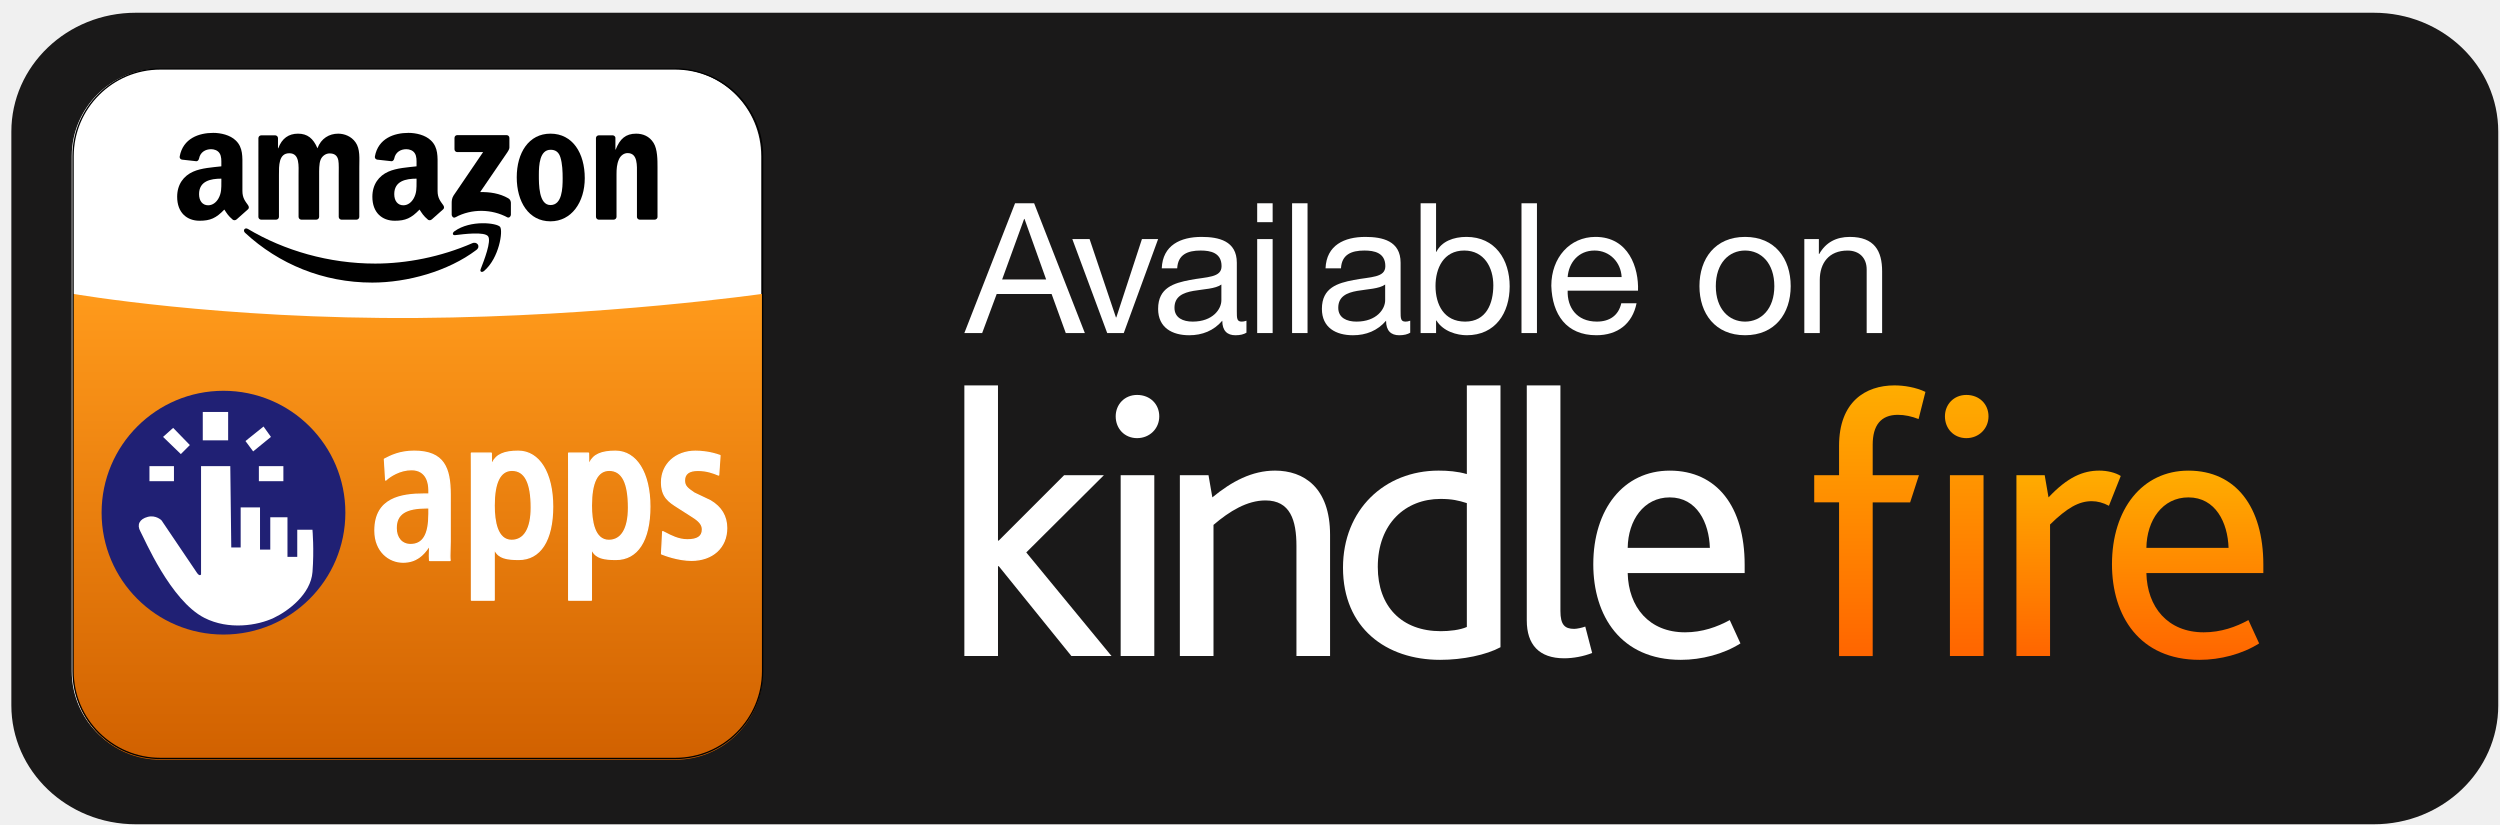
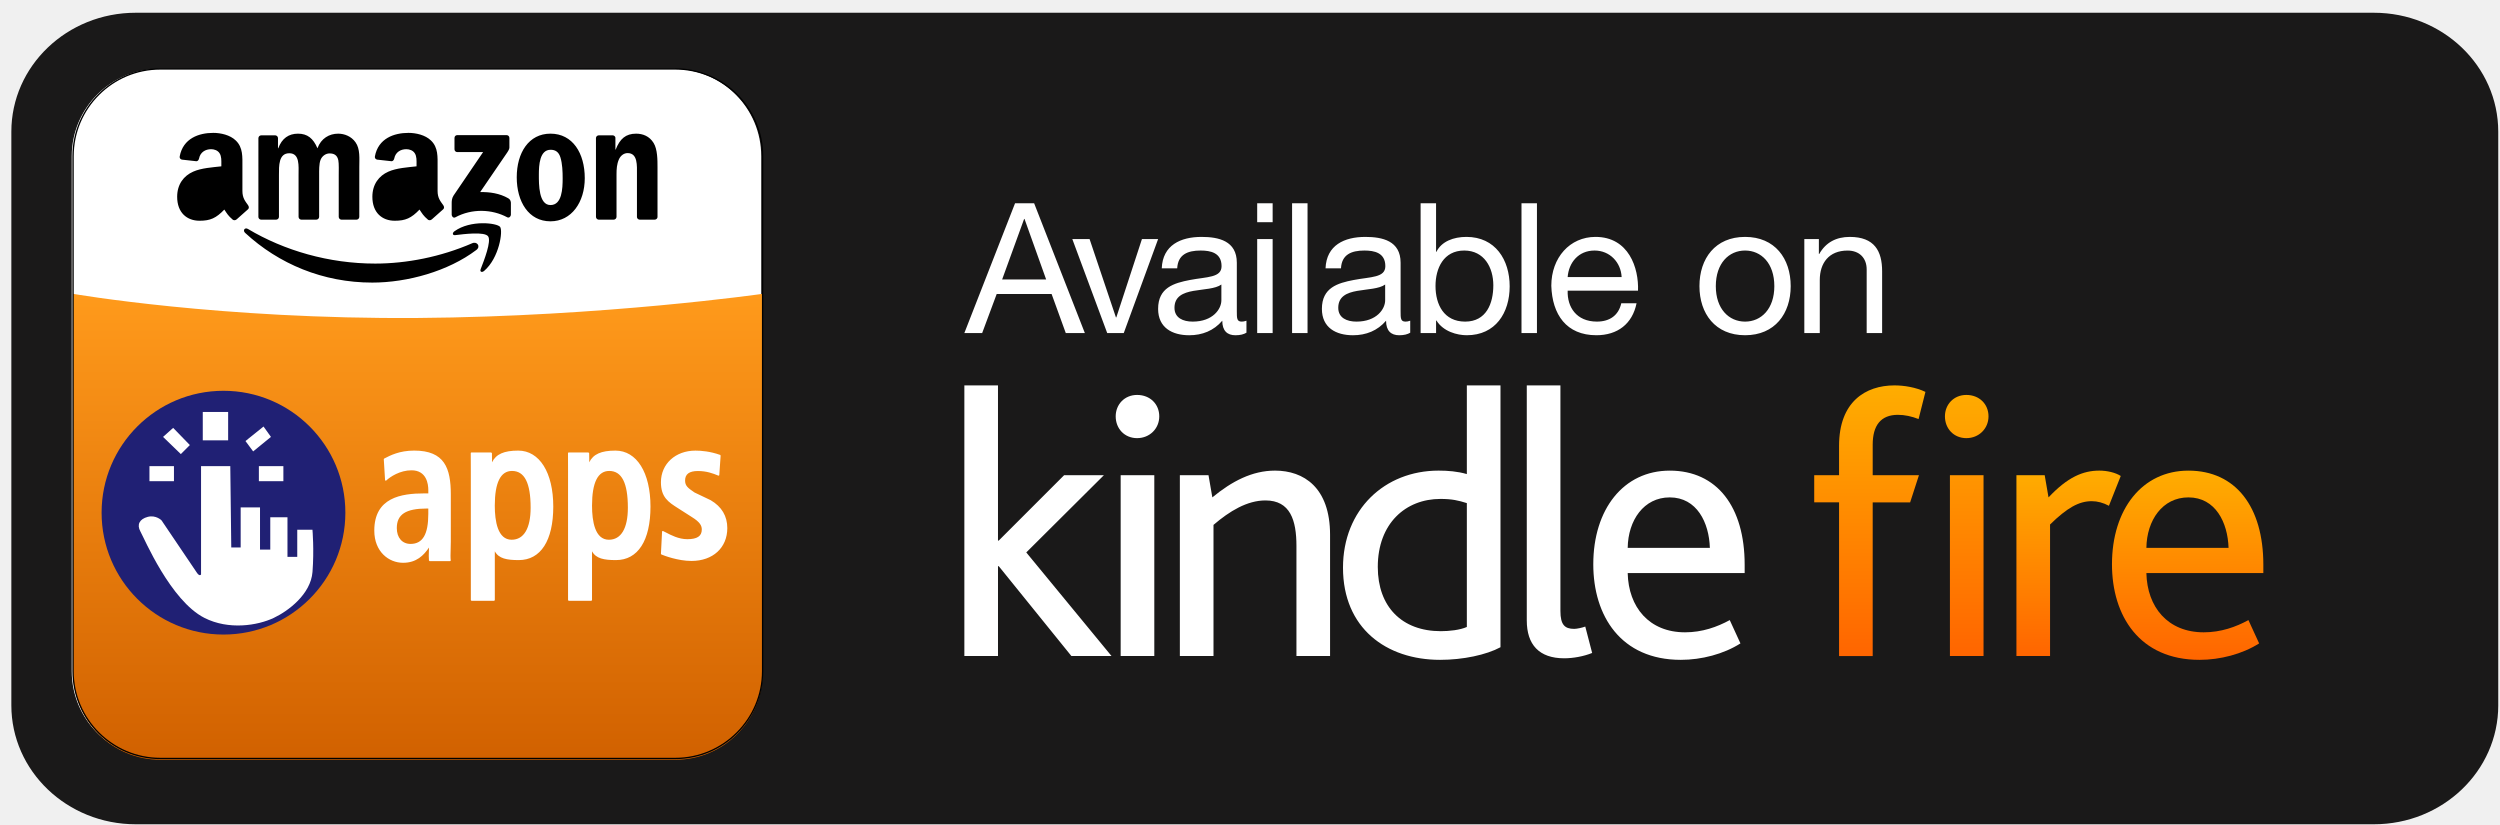
- <svg xmlns="http://www.w3.org/2000/svg" width="191px" height="63px" viewBox="0 0 191 63" version="1.1">
+ <svg xmlns="http://www.w3.org/2000/svg" width="191" height="63" viewBox="0 0 191 63">
  <defs>
-     <linearGradient x1="49.999%" y1="0%" x2="49.999%" y2="100.001%" id="linearGradient-1">
+     <linearGradient x1="49.999%" y1="0%" x2="49.999%" y2="100.001%" id="a">
      <stop stop-color="#FF9A1B" offset="0%" />
      <stop stop-color="#D16100" offset="100%" />
    </linearGradient>
-     <linearGradient x1="50.001%" y1="99.998%" x2="50.001%" y2="-0.001%" id="linearGradient-2">
+     <linearGradient x1="50.001%" y1="99.998%" x2="50.001%" y2="-.001%" id="b">
      <stop stop-color="#FF6500" offset="0%" />
      <stop stop-color="#FFAD00" offset="100%" />
    </linearGradient>
-     <linearGradient x1="50%" y1="100.004%" x2="50%" y2="0.004%" id="linearGradient-3">
+     <linearGradient x1="50%" y1="100.004%" x2="50%" y2=".004%" id="c">
      <stop stop-color="#FF6500" offset="0%" />
      <stop stop-color="#FFAD00" offset="100%" />
    </linearGradient>
-     <linearGradient x1="49.997%" y1="99.997%" x2="49.997%" y2="-0.003%" id="linearGradient-4">
+     <linearGradient x1="49.997%" y1="99.997%" x2="49.997%" y2="-.003%" id="d">
      <stop stop-color="#FF6500" offset="0%" />
      <stop stop-color="#FFAD00" offset="100%" />
    </linearGradient>
  </defs>
-   <g id="Page-1" stroke="none" stroke-width="1" fill="none" fill-rule="evenodd">
-     <g id="Kindle">
-       <path d="M190.867,53.885 C190.867,58.905 186.613,62.974 181.367,62.974 L10.367,62.974 C5.121,62.974 0.867,58.904 0.867,53.885 L0.867,10.063 C0.867,5.043 5.121,0.974 10.367,0.974 L181.366,0.974 C186.613,0.974 190.866,5.043 190.866,10.063 L190.866,53.885 L190.867,53.885 Z" id="Shape" fill="#1A1919" />
-       <g id="Group" transform="translate(5, 5)">
-         <path d="M53.159,46.279 C53.159,49.962 50.174,52.946 46.492,52.946 L7.146,52.946 C3.464,52.946 0.479,49.962 0.479,46.279 L0.479,6.934 C0.479,3.252 3.464,0.267 7.146,0.267 L46.491,0.267 C50.173,0.267 53.158,3.252 53.158,6.934 L53.158,46.279 L53.159,46.279 Z" id="Shape" fill="#FFFFFF" />
-         <path d="M53.262,46.382 C53.262,50.064 50.277,53.049 46.594,53.049 L7.25,53.049 C3.568,53.049 0.583,50.064 0.583,46.382 L0.583,17.449 C0.583,17.449 11.798,19.404 26.923,19.293 C41.125,19.189 53.262,17.449 53.262,17.449 L53.262,46.382 L53.262,46.382 Z" id="Shape" fill="url(#linearGradient-1)" />
-         <path d="M46.594,52.997 L7.25,52.997 C3.545,52.997 0.531,49.983 0.531,46.278 L0.531,6.934 C0.531,3.229 3.545,0.215 7.25,0.215 L46.595,0.215 C50.3,0.215 53.314,3.229 53.314,6.934 L53.314,46.279 C53.313,49.984 50.299,52.997 46.594,52.997 L46.594,52.997 Z M7.25,0.318 C3.602,0.318 0.634,3.286 0.634,6.934 L0.634,46.279 C0.634,49.927 3.602,52.895 7.25,52.895 L46.595,52.895 C50.243,52.895 53.211,49.927 53.211,46.279 L53.211,6.934 C53.211,3.286 50.243,0.318 46.595,0.318 L7.25,0.318 L7.25,0.318 Z" id="Shape" fill="#000000" />
-         <path d="M31.393,14.097 C29.243,15.724 26.125,16.59 23.441,16.59 C19.678,16.59 16.291,15.164 13.727,12.79 C13.526,12.604 13.705,12.349 13.947,12.494 C16.713,14.144 20.133,15.138 23.667,15.138 C26.05,15.138 28.671,14.631 31.081,13.582 C31.444,13.424 31.749,13.827 31.393,14.097 L31.393,14.097 Z" id="Shape" fill="#000000" />
-         <path d="M32.288,13.05 C32.013,12.689 30.47,12.879 29.777,12.964 C29.567,12.99 29.535,12.802 29.724,12.666 C30.955,11.779 32.972,12.036 33.206,12.332 C33.442,12.632 33.144,14.705 31.99,15.695 C31.813,15.847 31.644,15.766 31.722,15.565 C31.982,14.899 32.563,13.41 32.288,13.05 L32.288,13.05 Z" id="Shape" fill="#000000" />
-         <path d="M29.723,6.402 L29.723,5.541 C29.723,5.41 29.82,5.323 29.936,5.323 L33.701,5.323 C33.821,5.323 33.918,5.413 33.918,5.54 L33.918,6.279 C33.917,6.403 33.816,6.565 33.635,6.821 L31.684,9.676 C32.408,9.659 33.174,9.77 33.832,10.149 C33.98,10.234 34.02,10.361 34.032,10.485 L34.032,11.405 C34.032,11.531 33.897,11.678 33.755,11.602 C32.596,10.979 31.058,10.911 29.777,11.609 C29.646,11.681 29.509,11.536 29.509,11.41 L29.509,10.536 C29.509,10.396 29.511,10.157 29.649,9.944 L31.909,6.62 L29.94,6.62 C29.82,6.619 29.723,6.532 29.723,6.402 L29.723,6.402 Z" id="Shape" fill="#000000" />
-         <path d="M16.091,11.783 L14.946,11.783 C14.837,11.776 14.75,11.692 14.741,11.584 L14.742,5.556 C14.742,5.435 14.841,5.339 14.963,5.339 L16.029,5.339 C16.141,5.345 16.231,5.432 16.238,5.542 L16.238,6.329 L16.259,6.329 C16.537,5.568 17.061,5.212 17.767,5.212 C18.483,5.212 18.932,5.567 19.253,6.329 C19.531,5.568 20.162,5.212 20.836,5.212 C21.317,5.212 21.841,5.415 22.162,5.872 C22.526,6.38 22.451,7.115 22.451,7.762 L22.45,11.567 C22.45,11.687 22.351,11.784 22.229,11.784 L21.085,11.784 C20.97,11.776 20.879,11.683 20.879,11.568 L20.879,8.37 C20.879,8.117 20.9,7.482 20.847,7.241 C20.762,6.835 20.505,6.721 20.174,6.721 C19.896,6.721 19.607,6.911 19.489,7.216 C19.371,7.521 19.382,8.028 19.382,8.37 L19.382,11.566 C19.382,11.686 19.283,11.783 19.161,11.783 L18.017,11.783 C17.902,11.775 17.811,11.682 17.811,11.567 L17.81,8.37 C17.81,7.698 17.917,6.708 17.104,6.708 C16.281,6.708 16.312,7.672 16.312,8.37 L16.312,11.566 C16.312,11.686 16.213,11.783 16.091,11.783 L16.091,11.783 Z" id="Shape" fill="#000000" />
-         <path d="M37.056,5.211 C38.756,5.211 39.676,6.708 39.676,8.611 C39.676,10.45 38.66,11.909 37.056,11.909 C35.388,11.909 34.479,10.412 34.479,8.547 C34.479,6.67 35.399,5.211 37.056,5.211 L37.056,5.211 Z M37.067,6.442 C36.222,6.442 36.169,7.621 36.169,8.357 C36.169,9.093 36.158,10.666 37.057,10.666 C37.944,10.666 37.987,9.397 37.987,8.624 C37.987,8.117 37.966,7.508 37.816,7.025 C37.687,6.607 37.43,6.442 37.067,6.442 L37.067,6.442 Z" id="Shape" fill="#000000" />
-         <path d="M41.88,11.783 L40.739,11.783 C40.624,11.775 40.533,11.682 40.533,11.567 L40.531,5.536 C40.541,5.426 40.635,5.339 40.751,5.339 L41.813,5.339 C41.913,5.344 41.995,5.414 42.017,5.508 L42.017,6.43 L42.038,6.43 C42.358,5.605 42.808,5.212 43.599,5.212 C44.112,5.212 44.615,5.402 44.935,5.922 C45.234,6.404 45.234,7.216 45.234,7.799 L45.234,11.592 C45.221,11.699 45.128,11.782 45.015,11.782 L43.867,11.782 C43.76,11.775 43.676,11.695 43.663,11.592 L43.663,8.32 C43.663,7.66 43.738,6.696 42.947,6.696 C42.669,6.696 42.412,6.886 42.284,7.178 C42.124,7.546 42.102,7.914 42.102,8.32 L42.102,11.566 C42.101,11.686 42.002,11.783 41.88,11.783 L41.88,11.783 Z" id="Shape" fill="#000000" />
-         <path d="M26.824,8.904 C26.824,9.361 26.835,9.743 26.61,10.15 C26.427,10.481 26.138,10.684 25.817,10.684 C25.378,10.684 25.121,10.341 25.121,9.832 C25.121,8.832 25.996,8.649 26.825,8.649 L26.825,8.904 L26.824,8.904 Z M27.979,11.767 C27.903,11.837 27.794,11.841 27.708,11.794 C27.328,11.47 27.26,11.32 27.052,11.011 C26.423,11.668 25.978,11.865 25.163,11.865 C24.199,11.865 23.449,11.255 23.449,10.034 C23.449,9.08 23.952,8.432 24.67,8.115 C25.291,7.835 26.16,7.784 26.824,7.708 L26.824,7.555 C26.824,7.275 26.845,6.945 26.685,6.703 C26.546,6.487 26.278,6.398 26.042,6.398 C25.605,6.398 25.217,6.627 25.122,7.103 C25.102,7.209 25.027,7.313 24.923,7.319 L23.813,7.196 C23.719,7.175 23.615,7.097 23.642,6.95 C23.897,5.569 25.114,5.152 26.204,5.152 C26.761,5.152 27.49,5.304 27.929,5.737 C28.486,6.271 28.432,6.983 28.432,7.758 L28.432,9.588 C28.432,10.139 28.655,10.38 28.865,10.677 C28.938,10.784 28.954,10.911 28.861,10.989 C28.627,11.19 28.212,11.56 27.983,11.769 L27.979,11.767 L27.979,11.767 Z" id="Shape" fill="#000000" />
-         <path d="M11.911,8.904 C11.911,9.361 11.922,9.743 11.697,10.15 C11.515,10.481 11.225,10.684 10.904,10.684 C10.465,10.684 10.208,10.341 10.208,9.832 C10.208,8.832 11.083,8.649 11.912,8.649 L11.912,8.904 L11.911,8.904 Z M13.066,11.767 C12.99,11.837 12.88,11.841 12.795,11.794 C12.414,11.47 12.346,11.32 12.138,11.011 C11.509,11.668 11.064,11.865 10.249,11.865 C9.285,11.865 8.535,11.255 8.535,10.034 C8.535,9.08 9.038,8.432 9.757,8.115 C10.378,7.835 11.246,7.784 11.911,7.708 L11.911,7.555 C11.911,7.275 11.932,6.945 11.772,6.703 C11.632,6.487 11.365,6.398 11.129,6.398 C10.692,6.398 10.304,6.627 10.209,7.103 C10.189,7.209 10.114,7.313 10.01,7.319 L8.9,7.196 C8.806,7.175 8.702,7.097 8.729,6.95 C8.984,5.569 10.2,5.152 11.291,5.152 C11.848,5.152 12.577,5.304 13.016,5.737 C13.573,6.271 13.52,6.983 13.52,7.758 L13.52,9.588 C13.52,10.139 13.743,10.38 13.952,10.677 C14.025,10.784 14.041,10.911 13.948,10.989 C13.714,11.19 13.299,11.56 13.07,11.769 L13.066,11.767 L13.066,11.767 Z" id="Shape" fill="#000000" />
-         <circle id="Oval" fill="#202074" cx="12.074" cy="34.168" r="9.312" />
-         <path d="M12.594,30.613 L10.36,30.613 L10.36,38.892 C10.36,38.892 10.261,39.055 10.064,38.788 C9.967,38.656 7.338,34.752 7.338,34.752 C7.338,34.752 6.911,34.325 6.287,34.489 C5.662,34.653 5.433,35.08 5.728,35.606 C6.023,36.131 8.027,40.894 10.623,42.209 C12.468,43.143 14.663,42.799 15.912,42.209 C17.017,41.687 18.744,40.402 18.875,38.694 C19.006,36.985 18.872,35.474 18.872,35.474 L17.71,35.474 L17.71,37.543 L16.963,37.543 L16.963,34.521 L15.649,34.521 L15.649,36.992 L14.865,36.992 L14.865,33.766 L13.387,33.766 L13.387,36.828 L12.669,36.828 L12.594,30.613 L12.594,30.613 Z" id="Shape" fill="#FFFFFF" />
-         <rect id="Rectangle-path" fill="#FFFFFF" x="6.418" y="30.613" width="1.872" height="1.15" />
-         <rect id="Rectangle-path" fill="#FFFFFF" x="14.778" y="30.613" width="1.872" height="1.15" />
-         <rect id="Rectangle-path" fill="#FFFFFF" x="10.492" y="26.474" width="1.938" height="2.168" />
-         <path d="M8.816,29.693 L9.506,29.003 L8.229,27.689 L7.458,28.379 L8.816,29.693 Z" id="Shape" fill="#FFFFFF" />
-         <path d="M14.341,29.488 L13.754,28.695 L15.134,27.586 L15.7,28.379 L14.341,29.488 Z" id="Shape" fill="#FFFFFF" />
-         <g transform="translate(23, 29)" id="Shape" fill="#FFFFFF">
-           <g>
-             <path d="M1.372,1.083 C1.86,0.828 2.543,0.478 3.644,0.478 C5.874,0.478 6.391,1.721 6.391,3.779 L6.391,7.367 C6.391,7.958 6.344,8.5 6.386,8.818 L4.824,8.818 C4.789,8.442 4.829,8.101 4.829,7.702 L4.801,7.702 C4.369,8.372 3.825,8.946 2.793,8.946 C1.678,8.946 0.646,8.069 0.646,6.538 C0.646,4.306 2.235,3.747 4.424,3.747 L4.773,3.747 L4.773,3.444 C4.773,2.631 4.424,1.882 3.435,1.882 C2.57,1.882 1.804,2.361 1.469,2.679 L1.372,1.083 L1.372,1.083 Z M4.774,4.799 L4.621,4.799 C3.143,4.799 2.265,5.15 2.265,6.346 C2.265,7.096 2.698,7.606 3.367,7.606 C4.399,7.606 4.775,6.729 4.775,5.262 L4.775,4.799 L4.774,4.799 Z" />
-             <path d="M2.794,8.997 C1.702,8.997 0.596,8.152 0.596,6.537 C0.596,4.017 2.642,3.695 4.426,3.695 L4.723,3.695 L4.723,3.443 C4.723,2.989 4.598,1.931 3.436,1.931 C2.561,1.931 1.811,2.424 1.506,2.714 C1.491,2.729 1.47,2.732 1.451,2.725 C1.432,2.718 1.42,2.7 1.419,2.68 L1.321,1.085 C1.32,1.066 1.331,1.046 1.348,1.036 C1.814,0.793 2.518,0.425 3.644,0.425 C5.966,0.425 6.442,1.765 6.442,3.778 L6.442,7.366 C6.442,7.587 6.436,7.796 6.429,7.998 C6.419,8.329 6.41,8.614 6.436,8.81 C6.438,8.826 6.434,8.84 6.424,8.851 C6.414,8.862 6.4,8.869 6.385,8.869 L4.823,8.869 C4.797,8.869 4.774,8.849 4.772,8.822 C4.749,8.577 4.758,8.349 4.767,8.108 C4.77,8.018 4.774,7.926 4.776,7.832 C4.377,8.425 3.821,8.997 2.794,8.997 L2.794,8.997 Z M4.425,3.798 C1.848,3.798 0.699,4.643 0.699,6.537 C0.699,8.084 1.753,8.894 2.794,8.894 C3.828,8.894 4.35,8.307 4.758,7.673 C4.768,7.658 4.784,7.65 4.802,7.65 L4.83,7.65 C4.858,7.65 4.881,7.672 4.881,7.701 C4.881,7.845 4.876,7.981 4.871,8.112 C4.863,8.335 4.855,8.545 4.872,8.766 L6.329,8.766 C6.31,8.566 6.319,8.299 6.328,7.995 C6.334,7.794 6.34,7.586 6.34,7.366 L6.34,3.778 C6.34,1.827 5.882,0.528 3.645,0.528 C2.567,0.528 1.883,0.874 1.426,1.113 L1.515,2.568 C1.87,2.264 2.598,1.829 3.436,1.829 C4.319,1.829 4.826,2.417 4.826,3.443 L4.826,3.746 C4.826,3.774 4.803,3.798 4.775,3.798 L4.425,3.798 L4.425,3.798 Z M3.366,7.658 C2.676,7.658 2.213,7.131 2.213,6.346 C2.213,5.226 2.933,4.748 4.621,4.748 L4.774,4.748 C4.802,4.748 4.825,4.77 4.825,4.799 L4.825,5.262 C4.825,6.897 4.361,7.658 3.366,7.658 L3.366,7.658 Z M4.621,4.851 C3.005,4.851 2.316,5.298 2.316,6.346 C2.316,7.08 2.728,7.555 3.366,7.555 C4.292,7.555 4.722,6.826 4.722,5.262 L4.722,4.851 L4.621,4.851 L4.621,4.851 Z" />
-           </g>
-           <g transform="translate(7, 0)">
-             <path d="M1.022,2.008 C1.022,1.418 1.018,0.967 1.018,0.619 L2.531,0.623 C2.545,0.88 2.537,0.911 2.537,1.469 L2.579,1.469 C2.858,0.768 3.476,0.478 4.592,0.478 C6.377,0.478 7.218,2.423 7.218,4.704 C7.218,7.384 6.181,8.74 4.634,8.74 C3.602,8.74 3.03,8.585 2.78,7.947 L2.752,7.947 L2.752,11.851 L1.023,11.851 L1.023,2.008 L1.022,2.008 Z M4.089,7.288 C5.051,7.288 5.591,6.426 5.591,4.783 C5.591,2.886 5.121,1.929 4.117,1.929 C3.099,1.929 2.751,3.085 2.751,4.632 C2.751,6.228 3.141,7.288 4.089,7.288 L4.089,7.288 Z" />
-             <path d="M2.751,11.903 L1.022,11.903 C0.994,11.903 0.971,11.88 0.971,11.851 L0.971,2.008 C0.971,1.675 0.97,1.385 0.968,1.134 C0.967,0.941 0.966,0.771 0.966,0.619 C0.966,0.605 0.971,0.592 0.981,0.582 C0.991,0.573 1.004,0.567 1.018,0.567 L1.018,0.567 L2.532,0.571 C2.559,0.571 2.582,0.592 2.583,0.62 C2.592,0.791 2.592,0.862 2.59,1.052 C2.59,1.121 2.589,1.207 2.589,1.32 C2.896,0.695 3.506,0.426 4.592,0.426 C6.219,0.426 7.27,2.105 7.27,4.703 C7.27,7.302 6.31,8.791 4.635,8.791 C3.715,8.791 3.107,8.677 2.804,8.119 L2.804,11.851 C2.802,11.879 2.779,11.903 2.751,11.903 L2.751,11.903 Z M1.074,11.8 L2.699,11.8 L2.699,7.946 C2.699,7.918 2.722,7.894 2.751,7.894 L2.779,7.894 C2.8,7.894 2.819,7.908 2.827,7.927 C3.048,8.489 3.52,8.688 4.634,8.688 C6.243,8.688 7.167,7.236 7.167,4.703 C7.167,2.777 6.493,0.528 4.592,0.528 C3.482,0.528 2.894,0.815 2.627,1.488 C2.619,1.508 2.6,1.52 2.579,1.52 L2.537,1.52 C2.508,1.52 2.485,1.497 2.485,1.468 C2.485,1.278 2.486,1.149 2.487,1.05 C2.488,0.882 2.489,0.808 2.482,0.673 L1.069,0.669 C1.069,0.808 1.07,0.961 1.071,1.132 C1.072,1.384 1.074,1.673 1.074,2.007 L1.074,11.8 L1.074,11.8 Z M4.089,7.34 C3.18,7.34 2.699,6.403 2.699,4.632 C2.699,2.804 3.176,1.877 4.117,1.877 C5.144,1.877 5.643,2.827 5.643,4.783 C5.643,6.432 5.091,7.34 4.089,7.34 L4.089,7.34 Z M4.117,1.98 C3.244,1.98 2.802,2.873 2.802,4.632 C2.802,5.82 3.025,7.236 4.089,7.236 C5.025,7.236 5.54,6.365 5.54,4.783 C5.54,2.897 5.075,1.98 4.117,1.98 L4.117,1.98 Z" />
-           </g>
-           <g transform="translate(22, 0)">
-             <path d="M0.633,6.616 C0.924,6.74 1.664,7.246 2.507,7.246 C3.161,7.246 3.669,7.075 3.669,6.456 C3.669,6.146 3.524,5.852 2.87,5.449 L1.821,4.779 C1.066,4.299 0.547,3.95 0.547,2.841 C0.547,1.562 1.549,0.478 3.132,0.478 C4.091,0.478 4.831,0.741 5.006,0.803 L4.904,2.289 C4.454,2.103 3.975,1.933 3.321,1.933 C2.595,1.933 2.29,2.228 2.29,2.707 C2.29,3.141 2.509,3.309 3.031,3.665 L4.273,4.259 C5.25,4.831 5.516,5.627 5.516,6.347 C5.516,7.819 4.457,8.804 2.83,8.804 C1.9,8.804 0.925,8.469 0.547,8.314 L0.633,6.616 L0.633,6.616 Z" />
-             <path d="M2.829,8.856 C1.784,8.856 0.728,8.445 0.527,8.362 C0.507,8.353 0.494,8.334 0.495,8.312 L0.582,6.614 C0.583,6.597 0.592,6.582 0.606,6.573 C0.62,6.564 0.638,6.562 0.653,6.569 C0.715,6.595 0.796,6.637 0.889,6.687 C1.248,6.876 1.849,7.194 2.507,7.194 C3.265,7.194 3.617,6.96 3.617,6.456 C3.617,6.165 3.486,5.889 2.843,5.493 L1.793,4.822 C1.068,4.361 0.495,3.997 0.495,2.842 C0.495,1.443 1.603,0.427 3.131,0.427 C3.572,0.427 4.258,0.484 5.022,0.755 C5.043,0.763 5.058,0.784 5.056,0.807 L4.954,2.294 C4.953,2.311 4.944,2.325 4.93,2.334 C4.916,2.343 4.898,2.344 4.883,2.338 C4.451,2.159 3.975,1.986 3.32,1.986 C2.661,1.986 2.341,2.222 2.341,2.709 C2.341,3.118 2.548,3.276 3.06,3.625 L4.294,4.214 C5.139,4.709 5.566,5.427 5.566,6.349 C5.565,7.847 4.466,8.856 2.829,8.856 L2.829,8.856 Z M0.599,8.28 C0.862,8.385 1.851,8.754 2.828,8.754 C4.428,8.754 5.462,7.81 5.462,6.348 C5.462,5.465 5.052,4.778 4.244,4.304 L3.007,3.713 C2.47,3.348 2.236,3.169 2.236,2.708 C2.236,2.332 2.424,1.883 3.319,1.883 C3.96,1.883 4.432,2.043 4.856,2.216 L4.95,0.839 C4.215,0.584 3.556,0.529 3.13,0.529 C1.662,0.529 0.596,1.502 0.596,2.841 C0.596,3.941 1.12,4.274 1.847,4.735 L2.896,5.406 C3.48,5.765 3.718,6.07 3.718,6.456 C3.718,7.022 3.321,7.297 2.505,7.297 C1.822,7.297 1.207,6.973 0.839,6.778 C0.779,6.747 0.725,6.718 0.678,6.695 L0.599,8.28 L0.599,8.28 Z" />
-           </g>
-           <g transform="translate(15, 0)">
-             <path d="M0.45,2.008 C0.45,1.418 0.446,0.967 0.446,0.619 L1.96,0.623 C1.974,0.88 1.965,0.911 1.965,1.469 L2.007,1.469 C2.286,0.768 2.905,0.478 4.02,0.478 C5.805,0.478 6.646,2.423 6.646,4.704 C6.646,7.384 5.609,8.74 4.062,8.74 C3.03,8.74 2.458,8.585 2.208,7.947 L2.18,7.947 L2.18,11.851 L0.45,11.851 L0.45,2.008 L0.45,2.008 Z M3.518,7.288 C4.48,7.288 5.02,6.426 5.02,4.783 C5.02,2.886 4.549,1.929 3.545,1.929 C2.527,1.929 2.179,3.085 2.179,4.632 C2.179,6.228 2.569,7.288 3.518,7.288 L3.518,7.288 Z" />
-             <path d="M2.179,11.903 L0.45,11.903 C0.422,11.903 0.399,11.88 0.399,11.851 L0.399,2.008 C0.399,1.675 0.397,1.385 0.396,1.134 C0.395,0.941 0.395,0.771 0.395,0.619 C0.395,0.605 0.4,0.592 0.41,0.582 C0.419,0.573 0.432,0.567 0.446,0.567 L0.446,0.567 L1.96,0.571 C1.987,0.571 2.01,0.592 2.011,0.62 C2.02,0.791 2.02,0.862 2.018,1.052 C2.018,1.121 2.017,1.207 2.017,1.32 C2.324,0.695 2.934,0.426 4.019,0.426 C5.646,0.426 6.697,2.105 6.697,4.703 C6.697,7.302 5.736,8.791 4.061,8.791 C3.141,8.791 2.533,8.677 2.23,8.119 L2.23,11.851 C2.231,11.879 2.208,11.903 2.179,11.903 L2.179,11.903 Z M0.502,11.8 L2.127,11.8 L2.127,7.946 C2.127,7.918 2.15,7.894 2.179,7.894 L2.207,7.894 C2.228,7.894 2.247,7.908 2.255,7.927 C2.476,8.489 2.949,8.688 4.062,8.688 C5.671,8.688 6.595,7.236 6.595,4.703 C6.595,2.777 5.921,0.528 4.02,0.528 C2.91,0.528 2.323,0.815 2.055,1.488 C2.047,1.508 2.029,1.52 2.007,1.52 L1.965,1.52 C1.937,1.52 1.914,1.497 1.914,1.468 C1.914,1.278 1.915,1.149 1.915,1.05 C1.916,0.882 1.917,0.808 1.911,0.673 L0.498,0.669 C0.498,0.808 0.499,0.961 0.499,1.132 C0.5,1.384 0.502,1.673 0.502,2.007 L0.502,11.8 L0.502,11.8 Z M3.518,7.34 C2.609,7.34 2.128,6.403 2.128,4.632 C2.128,2.804 2.605,1.877 3.546,1.877 C4.573,1.877 5.072,2.827 5.072,4.783 C5.071,6.432 4.52,7.34 3.518,7.34 L3.518,7.34 Z M3.545,1.98 C2.672,1.98 2.231,2.873 2.231,4.632 C2.231,5.82 2.454,7.236 3.518,7.236 C4.454,7.236 4.969,6.365 4.969,4.783 C4.968,2.897 4.503,1.98 3.545,1.98 L3.545,1.98 Z" />
-           </g>
-         </g>
+   <g fill="none">
+     <path d="M190.867 53.885c0 5.02-4.254 9.089-9.5 9.089h-171c-5.246 0-9.5-4.07-9.5-9.089v-43.822c0-5.02 4.254-9.089 9.5-9.089h170.999c5.247 0 9.5 4.069 9.5 9.089v43.822h.001z" id="Shape" fill="#1A1919" />
+     <g id="Group" transform="translate(5 5)">
+       <path d="M53.159 46.279c0 3.683-2.985 6.667-6.667 6.667h-39.346c-3.682 0-6.667-2.984-6.667-6.667v-39.345c0-3.682 2.985-6.667 6.667-6.667h39.345c3.682 0 6.667 2.985 6.667 6.667v39.345h.001z" id="Shape" fill="#fff" />
+       <path d="M53.262 46.382c0 3.682-2.985 6.667-6.668 6.667h-39.344c-3.682 0-6.667-2.985-6.667-6.667v-28.933s11.215 1.955 26.34 1.844c14.202-.104 26.339-1.844 26.339-1.844v28.933z" id="Shape" fill="url(#a)" />
+       <path d="M46.594 52.997h-39.344c-3.705 0-6.719-3.014-6.719-6.719v-39.344c0-3.705 3.014-6.719 6.719-6.719h39.345c3.705 0 6.719 3.014 6.719 6.719v39.345c-.001 3.705-3.015 6.718-6.72 6.718zm-39.344-52.679c-3.648 0-6.616 2.968-6.616 6.616v39.345c0 3.648 2.968 6.616 6.616 6.616h39.345c3.648 0 6.616-2.968 6.616-6.616v-39.345c0-3.648-2.968-6.616-6.616-6.616h-39.345zM31.393 14.097c-2.15 1.627-5.268 2.493-7.952 2.493-3.763 0-7.15-1.426-9.714-3.8-.201-.186-.022-.441.22-.296 2.766 1.65 6.186 2.644 9.72 2.644 2.383 0 5.004-.507 7.414-1.556.363-.158.668.245.312.515zM32.288 13.05c-.275-.361-1.818-.171-2.511-.086-.21.026-.242-.162-.053-.298 1.231-.887 3.248-.63 3.482-.334.236.3-.062 2.373-1.216 3.363-.177.152-.346.071-.268-.13.26-.666.841-2.155.566-2.515zM29.723 6.402v-.861c0-.131.097-.218.213-.218h3.765c.12 0 .217.09.217.217v.739c-.001.124-.102.286-.283.542l-1.951 2.855c.724-.017 1.49.094 2.148.473.148.085.188.212.2.336v.92c0 .126-.135.273-.277.197-1.159-.623-2.697-.691-3.978.007-.131.072-.268-.073-.268-.199v-.874c0-.14.002-.379.14-.592l2.26-3.324h-1.969c-.12-.001-.217-.088-.217-.218zM16.091 11.783h-1.145c-.109-.007-.196-.091-.205-.199l.001-6.028c0-.121.099-.217.221-.217h1.066c.112.006.202.093.209.203v.787h.021c.278-.761.802-1.117 1.508-1.117.716 0 1.165.355 1.486 1.117.278-.761.909-1.117 1.583-1.117.481 0 1.005.203 1.326.66.364.508.289 1.243.289 1.89l-.001 3.805c0 .12-.099.217-.221.217h-1.144c-.115-.008-.206-.101-.206-.216v-3.198c0-.253.021-.888-.032-1.129-.085-.406-.342-.52-.673-.52-.278 0-.567.19-.685.495-.118.305-.107.812-.107 1.154v3.196c0 .12-.099.217-.221.217h-1.144c-.115-.008-.206-.101-.206-.216l-.001-3.197c0-.672.107-1.662-.706-1.662-.823 0-.792.964-.792 1.662v3.196c0 .12-.099.217-.221.217zM37.056 5.211c1.7 0 2.62 1.497 2.62 3.4 0 1.839-1.016 3.298-2.62 3.298-1.668 0-2.577-1.497-2.577-3.362 0-1.877.92-3.336 2.577-3.336zm.011 1.231c-.845 0-.898 1.179-.898 1.915s-.011 2.309.888 2.309c.887 0 .93-1.269.93-2.042 0-.507-.021-1.116-.171-1.599-.129-.418-.386-.583-.749-.583zM41.88 11.783h-1.141c-.115-.008-.206-.101-.206-.216l-.002-6.031c.01-.11.104-.197.22-.197h1.062c.1.005.182.075.204.169v.922h.021c.32-.825.77-1.218 1.561-1.218.513 0 1.016.19 1.336.71.299.482.299 1.294.299 1.877v3.793c-.013.107-.106.19-.219.19h-1.148c-.107-.007-.191-.087-.204-.19v-3.272c0-.66.075-1.624-.716-1.624-.278 0-.535.19-.663.482-.16.368-.182.736-.182 1.142v3.246c-.001.12-.1.217-.222.217zM26.824 8.904c0 .457.011.839-.214 1.246-.183.331-.472.534-.793.534-.439 0-.696-.343-.696-.852 0-1 .875-1.183 1.704-1.183v.255h-.001zm1.155 2.863c-.076.07-.185.074-.271.027-.38-.324-.448-.474-.656-.783-.629.657-1.074.854-1.889.854-.964 0-1.714-.61-1.714-1.831 0-.954.503-1.602 1.221-1.919.621-.28 1.49-.331 2.154-.407v-.153c0-.28.021-.61-.139-.852-.139-.216-.407-.305-.643-.305-.437 0-.825.229-.92.705-.02.106-.095.21-.199.216l-1.11-.123c-.094-.021-.198-.099-.171-.246.255-1.381 1.472-1.798 2.562-1.798.557 0 1.286.152 1.725.585.557.534.503 1.246.503 2.021v1.83c0 .551.223.792.433 1.089.073.107.089.234-.004.312-.234.201-.649.571-.878.78l-.004-.002zM11.911 8.904c0 .457.011.839-.214 1.246-.182.331-.472.534-.793.534-.439 0-.696-.343-.696-.852 0-1 .875-1.183 1.704-1.183v.255h-.001zm1.155 2.863c-.076.07-.186.074-.271.027-.381-.324-.449-.474-.657-.783-.629.657-1.074.854-1.889.854-.964 0-1.714-.61-1.714-1.831 0-.954.503-1.602 1.222-1.919.621-.28 1.489-.331 2.154-.407v-.153c0-.28.021-.61-.139-.852-.14-.216-.407-.305-.643-.305-.437 0-.825.229-.92.705-.02.106-.095.21-.199.216l-1.11-.123c-.094-.021-.198-.099-.171-.246.255-1.381 1.471-1.798 2.562-1.798.557 0 1.286.152 1.725.585.557.534.504 1.246.504 2.021v1.83c0 .551.223.792.432 1.089.073.107.089.234-.004.312-.234.201-.649.571-.878.78l-.004-.002z" id="Shape" fill="#000" />
+       <circle fill="#202074" cx="12.074" cy="34.168" r="9.312" />
+       <path d="M12.594 30.613h-2.234v8.279s-.099.163-.296-.104c-.097-.132-2.726-4.036-2.726-4.036s-.427-.427-1.051-.263c-.625.164-.854.591-.559 1.117.295.525 2.299 5.288 4.895 6.603 1.845.934 4.04.59 5.289 0 1.105-.522 2.832-1.807 2.963-3.515.131-1.709-.003-3.22-.003-3.22h-1.162v2.069h-.747v-3.022h-1.314v2.471h-.784v-3.226h-1.478v3.062h-.718l-.075-6.215z" id="Shape" fill="#fff" />
+       <path fill="#fff" d="M6.418 30.613h1.872v1.15h-1.872zM14.778 30.613h1.872v1.15h-1.872zM10.492 26.474h1.938v2.168h-1.938z" />
+       <path d="M8.816 29.693l.69-.69-1.277-1.314-.771.69 1.358 1.314zM14.341 29.488l-.587-.793 1.38-1.109.566.793-1.359 1.109z" id="Shape" fill="#fff" />
+       <g id="Shape" fill="#fff">
+         <path d="M24.372 30.083c.488-.255 1.171-.605 2.272-.605 2.23 0 2.747 1.243 2.747 3.301v3.588c0 .591-.047 1.133-.005 1.451h-1.562c-.035-.376.005-.717.005-1.116h-.028c-.432.67-.976 1.244-2.008 1.244-1.115 0-2.147-.877-2.147-2.408 0-2.232 1.589-2.791 3.778-2.791h.349v-.303c0-.813-.349-1.562-1.338-1.562-.865 0-1.631.479-1.966.797l-.097-1.596zm3.402 3.716h-.153c-1.478 0-2.356.351-2.356 1.547 0 .75.433 1.26 1.102 1.26 1.032 0 1.408-.877 1.408-2.344v-.463h-.001zM25.794 37.997c-1.092 0-2.198-.845-2.198-2.46 0-2.52 2.046-2.842 3.83-2.842h.297v-.252c0-.454-.125-1.512-1.287-1.512-.875 0-1.625.493-1.93.783l-.055.011-.032-.045-.098-1.595.027-.049c.466-.243 1.17-.611 2.296-.611 2.322 0 2.798 1.34 2.798 3.353v3.588l-.013.632c-.01.331-.019.616.007.812l-.012.041-.039.018h-1.562l-.051-.047c-.023-.245-.014-.473-.005-.714l.009-.276c-.399.593-.955 1.165-1.982 1.165zm1.631-5.199c-2.577 0-3.726.845-3.726 2.739 0 1.547 1.054 2.357 2.095 2.357 1.034 0 1.556-.587 1.964-1.221l.044-.023h.028l.051.051-.01.411c-.008.223-.016.433.001.654h1.457c-.019-.2-.01-.467-.001-.771l.012-.629v-3.588c0-1.951-.458-3.25-2.695-3.25-1.078 0-1.762.346-2.219.585l.089 1.455c.355-.304 1.083-.739 1.921-.739.883 0 1.39.588 1.39 1.614v.303l-.051.052h-.35zm-1.059 3.86c-.69 0-1.153-.527-1.153-1.312 0-1.12.72-1.598 2.408-1.598h.153l.051.051v.463c0 1.635-.464 2.396-1.459 2.396zm1.255-2.807c-1.616 0-2.305.447-2.305 1.495 0 .734.412 1.209 1.05 1.209.926 0 1.356-.729 1.356-2.293v-.411h-.101zM31.022 31.008l-.004-1.389 1.513.004c.014.257.006.288.006.846h.042c.279-.701.897-.991 2.013-.991 1.785 0 2.626 1.945 2.626 4.226 0 2.68-1.037 4.036-2.584 4.036-1.032 0-1.604-.155-1.854-.793h-.028v3.904h-1.729v-9.843h-.001zm3.067 5.28c.962 0 1.502-.862 1.502-2.505 0-1.897-.47-2.854-1.474-2.854-1.018 0-1.366 1.156-1.366 2.703 0 1.596.39 2.656 1.338 2.656zM32.751 40.903h-1.729l-.051-.052v-9.843l-.003-.874-.002-.515.015-.037.037-.015 1.514.004.051.049.007.432-.001.268c.307-.625.917-.894 2.003-.894 1.627 0 2.678 1.679 2.678 4.277 0 2.599-.96 4.088-2.635 4.088-.92 0-1.528-.114-1.831-.672v3.732l-.053.052zm-1.677-.103h1.625v-3.854l.052-.052h.028l.048.033c.221.562.693.761 1.807.761 1.609 0 2.533-1.452 2.533-3.985 0-1.926-.674-4.175-2.575-4.175-1.11 0-1.698.287-1.965.96l-.048.032h-.042l-.052-.052.002-.418-.005-.377-1.413-.004.002.463.003.875v9.793zm3.015-4.46c-.909 0-1.39-.937-1.39-2.708 0-1.828.477-2.755 1.418-2.755 1.027 0 1.526.95 1.526 2.906 0 1.649-.552 2.557-1.554 2.557zm.028-5.36c-.873 0-1.315.893-1.315 2.652 0 1.188.223 2.604 1.287 2.604.936 0 1.451-.871 1.451-2.453 0-1.886-.465-2.803-1.423-2.803zM45.633 35.616c.291.124 1.031.63 1.874.63.654 0 1.162-.171 1.162-.79 0-.31-.145-.604-.799-1.007l-1.049-.67c-.755-.48-1.274-.829-1.274-1.938 0-1.279 1.002-2.363 2.585-2.363.959 0 1.699.263 1.874.325l-.102 1.486c-.45-.186-.929-.356-1.583-.356-.726 0-1.031.295-1.031.774 0 .434.219.602.741.958l1.242.594c.977.572 1.243 1.368 1.243 2.088 0 1.472-1.059 2.457-2.686 2.457-.93 0-1.905-.335-2.283-.49l.086-1.698zM47.829 37.856c-1.045 0-2.101-.411-2.302-.494l-.032-.05.087-1.698.024-.041.047-.004.236.118c.359.189.96.507 1.618.507.758 0 1.11-.234 1.11-.738 0-.291-.131-.567-.774-.963l-1.05-.671c-.725-.461-1.298-.825-1.298-1.98 0-1.399 1.108-2.415 2.636-2.415.441 0 1.127.057 1.891.328l.034.052-.102 1.487-.024.04-.047.004c-.432-.179-.908-.352-1.563-.352-.659 0-.979.236-.979.723 0 .409.207.567.719.916l1.234.589c.845.495 1.272 1.213 1.272 2.135-.001 1.498-1.1 2.507-2.737 2.507zm-2.23-.576c.263.105 1.252.474 2.229.474 1.6 0 2.634-.944 2.634-2.406 0-.883-.41-1.57-1.218-2.044l-1.237-.591c-.537-.365-.771-.544-.771-1.005 0-.376.188-.825 1.083-.825.641 0 1.113.16 1.537.333l.094-1.377c-.735-.255-1.394-.31-1.82-.31-1.468 0-2.534.973-2.534 2.312 0 1.1.524 1.433 1.251 1.894l1.049.671c.584.359.822.664.822 1.05 0 .566-.397.841-1.213.841-.683 0-1.298-.324-1.666-.519l-.161-.083-.079 1.585zM38.45 31.008l-.004-1.389 1.514.004c.014.257.005.288.005.846h.042c.279-.701.898-.991 2.013-.991 1.785 0 2.626 1.945 2.626 4.226 0 2.68-1.037 4.036-2.584 4.036-1.032 0-1.604-.155-1.854-.793h-.028v3.904h-1.73v-9.843zm3.068 5.28c.962 0 1.502-.862 1.502-2.505 0-1.897-.471-2.854-1.475-2.854-1.018 0-1.366 1.156-1.366 2.703 0 1.596.39 2.656 1.339 2.656zM40.179 40.903h-1.729l-.051-.052v-9.843l-.003-.874-.001-.515.015-.037.036-.015 1.514.004.051.049.007.432-.001.268c.307-.625.917-.894 2.002-.894 1.627 0 2.678 1.679 2.678 4.277 0 2.599-.961 4.088-2.636 4.088-.92 0-1.528-.114-1.831-.672v3.732l-.051.052zm-1.677-.103h1.625v-3.854l.052-.052h.028l.048.033c.221.562.694.761 1.807.761 1.609 0 2.533-1.452 2.533-3.985 0-1.926-.674-4.175-2.575-4.175-1.11 0-1.697.287-1.965.96l-.048.032h-.042l-.051-.052.001-.418-.004-.377-1.413-.004.001.463.003.875v9.793zm3.016-4.46c-.909 0-1.39-.937-1.39-2.708 0-1.828.477-2.755 1.418-2.755 1.027 0 1.526.95 1.526 2.906-.001 1.649-.552 2.557-1.554 2.557zm.027-5.36c-.873 0-1.314.893-1.314 2.652 0 1.188.223 2.604 1.287 2.604.936 0 1.451-.871 1.451-2.453-.001-1.886-.466-2.803-1.424-2.803z" />
      </g>
-       <g id="Group" transform="translate(73, 15)" fill="#FFFFFF">
-         <path d="M4.55,0.53 L6.008,0.53 L9.883,10.446 L8.425,10.446 L7.342,7.46 L3.148,7.46 L2.037,10.446 L0.676,10.446 L4.55,0.53 L4.55,0.53 Z M3.564,6.349 L6.925,6.349 L5.272,1.724 L5.244,1.724 L3.564,6.349 L3.564,6.349 Z" id="Shape" />
-         <path d="M12.855,10.446 L11.591,10.446 L8.925,3.266 L10.244,3.266 L12.258,9.251 L12.286,9.251 L14.244,3.266 L15.48,3.266 L12.855,10.446 L12.855,10.446 Z" id="Shape" />
-         <path d="M22.229,10.418 C22.021,10.543 21.757,10.613 21.382,10.613 C20.771,10.613 20.382,10.28 20.382,9.502 C19.73,10.266 18.855,10.613 17.855,10.613 C16.55,10.613 15.48,10.03 15.48,8.599 C15.48,6.974 16.688,6.627 17.91,6.391 C19.216,6.141 20.327,6.224 20.327,5.335 C20.327,4.307 19.48,4.141 18.73,4.141 C17.73,4.141 16.994,4.446 16.938,5.502 L15.758,5.502 C15.827,3.725 17.202,3.1 18.799,3.1 C20.09,3.1 21.493,3.392 21.493,5.072 L21.493,8.766 C21.493,9.322 21.493,9.571 21.868,9.571 C21.965,9.571 22.076,9.557 22.229,9.502 L22.229,10.418 L22.229,10.418 Z M20.313,6.738 C19.855,7.071 18.966,7.086 18.174,7.224 C17.397,7.363 16.73,7.641 16.73,8.516 C16.73,9.294 17.397,9.571 18.119,9.571 C19.675,9.571 20.313,8.599 20.313,7.946 L20.313,6.738 L20.313,6.738 Z" id="Shape" />
-         <path d="M24.23,1.974 L23.049,1.974 L23.049,0.53 L24.23,0.53 L24.23,1.974 L24.23,1.974 Z M23.049,3.266 L24.23,3.266 L24.23,10.446 L23.049,10.446 L23.049,3.266 L23.049,3.266 Z" id="Shape" />
-         <path d="M25.715,0.53 L26.896,0.53 L26.896,10.446 L25.715,10.446 L25.715,0.53 L25.715,0.53 Z" id="Shape" />
-         <path d="M34.742,10.418 C34.534,10.543 34.27,10.613 33.895,10.613 C33.284,10.613 32.895,10.28 32.895,9.502 C32.243,10.266 31.368,10.613 30.368,10.613 C29.062,10.613 27.993,10.03 27.993,8.599 C27.993,6.974 29.201,6.627 30.424,6.391 C31.73,6.141 32.84,6.224 32.84,5.335 C32.84,4.307 31.993,4.141 31.243,4.141 C30.243,4.141 29.507,4.446 29.451,5.502 L28.271,5.502 C28.34,3.725 29.715,3.1 31.312,3.1 C32.603,3.1 34.006,3.392 34.006,5.072 L34.006,8.766 C34.006,9.322 34.006,9.571 34.381,9.571 C34.478,9.571 34.589,9.557 34.741,9.502 L34.741,10.418 L34.742,10.418 Z M32.826,6.738 C32.368,7.071 31.479,7.086 30.687,7.224 C29.91,7.363 29.243,7.641 29.243,8.516 C29.243,9.294 29.91,9.571 30.632,9.571 C32.188,9.571 32.826,8.599 32.826,7.946 L32.826,6.738 L32.826,6.738 Z" id="Shape" />
-         <path d="M35.534,0.53 L36.715,0.53 L36.715,4.238 L36.743,4.238 C37.132,3.446 38.048,3.099 39.034,3.099 C41.242,3.099 42.339,4.849 42.339,6.876 C42.339,8.903 41.256,10.612 39.062,10.612 C38.327,10.612 37.271,10.334 36.744,9.487 L36.716,9.487 L36.716,10.445 L35.535,10.445 L35.535,0.53 L35.534,0.53 Z M38.867,4.141 C37.284,4.141 36.673,5.502 36.673,6.849 C36.673,8.266 37.313,9.571 38.937,9.571 C40.548,9.571 41.09,8.196 41.09,6.794 C41.089,5.446 40.395,4.141 38.867,4.141 L38.867,4.141 Z" id="Shape" />
-         <path d="M43.242,0.53 L44.423,0.53 L44.423,10.446 L43.242,10.446 L43.242,0.53 L43.242,0.53 Z" id="Shape" />
-         <path d="M52.033,8.168 C51.713,9.751 50.574,10.612 48.964,10.612 C46.672,10.612 45.589,9.029 45.52,6.835 C45.52,4.682 46.936,3.099 48.895,3.099 C51.436,3.099 52.213,5.474 52.144,7.209 L46.77,7.209 C46.728,8.459 47.437,9.57 49.005,9.57 C49.978,9.57 50.658,9.098 50.866,8.168 L52.033,8.168 L52.033,8.168 Z M50.893,6.168 C50.838,5.043 49.991,4.141 48.825,4.141 C47.589,4.141 46.852,5.071 46.769,6.168 L50.893,6.168 L50.893,6.168 Z" id="Shape" />
-         <path d="M60.324,3.099 C62.601,3.099 63.809,4.751 63.809,6.862 C63.809,8.959 62.601,10.612 60.324,10.612 C58.047,10.612 56.838,8.959 56.838,6.862 C56.837,4.752 58.046,3.099 60.324,3.099 L60.324,3.099 Z M60.324,9.571 C61.559,9.571 62.559,8.599 62.559,6.863 C62.559,5.113 61.559,4.141 60.324,4.141 C59.088,4.141 58.088,5.113 58.088,6.863 C58.087,8.599 59.087,9.571 60.324,9.571 L60.324,9.571 Z" id="Shape" />
-         <path d="M64.851,3.266 L65.962,3.266 L65.962,4.405 L65.989,4.405 C66.489,3.516 67.295,3.1 68.322,3.1 C70.211,3.1 70.794,4.183 70.794,5.725 L70.794,10.447 L69.614,10.447 L69.614,5.587 C69.614,4.712 69.058,4.143 68.156,4.143 C66.725,4.143 66.031,5.101 66.031,6.393 L66.031,10.448 L64.85,10.448 L64.85,3.266 L64.851,3.266 Z" id="Shape" />
+     </g>
+     <g id="Group" fill="#fff">
+       <path d="M77.55 15.53h1.458l3.875 9.916h-1.458l-1.083-2.986h-4.194l-1.111 2.986h-1.361l3.874-9.916zm-.986 5.819h3.361l-1.653-4.625h-.028l-1.68 4.625zM85.855 25.446h-1.264l-2.666-7.18h1.319l2.014 5.985h.028l1.958-5.985h1.236l-2.625 7.18zM95.229 25.418c-.208.125-.472.195-.847.195-.611 0-1-.333-1-1.111-.652.764-1.527 1.111-2.527 1.111-1.305 0-2.375-.583-2.375-2.014 0-1.625 1.208-1.972 2.43-2.208 1.306-.25 2.417-.167 2.417-1.056 0-1.028-.847-1.194-1.597-1.194-1 0-1.736.305-1.792 1.361h-1.18c.069-1.777 1.444-2.402 3.041-2.402 1.291 0 2.694.292 2.694 1.972v3.694c0 .556 0 .805.375.805.097 0 .208-.014.361-.069v.916zm-1.916-3.68c-.458.333-1.347.348-2.139.486-.777.139-1.444.417-1.444 1.292 0 .778.667 1.055 1.389 1.055 1.556 0 2.194-.972 2.194-1.625v-1.208zM97.23 16.974h-1.181v-1.444h1.181v1.444zm-1.181 1.292h1.181v7.18h-1.181v-7.18zM98.715 15.53h1.181v9.916h-1.181v-9.916zM107.742 25.418c-.208.125-.472.195-.847.195-.611 0-1-.333-1-1.111-.652.764-1.527 1.111-2.527 1.111-1.306 0-2.375-.583-2.375-2.014 0-1.625 1.208-1.972 2.431-2.208 1.306-.25 2.416-.167 2.416-1.056 0-1.028-.847-1.194-1.597-1.194-1 0-1.736.305-1.792 1.361h-1.18c.069-1.777 1.444-2.402 3.041-2.402 1.291 0 2.694.292 2.694 1.972v3.694c0 .556 0 .805.375.805.097 0 .208-.014.36-.069v.916h.001zm-1.916-3.68c-.458.333-1.347.348-2.139.486-.777.139-1.444.417-1.444 1.292 0 .778.667 1.055 1.389 1.055 1.556 0 2.194-.972 2.194-1.625v-1.208zM108.534 15.53h1.181v3.708h.028c.389-.792 1.305-1.139 2.291-1.139 2.208 0 3.305 1.75 3.305 3.777s-1.083 3.736-3.277 3.736c-.735 0-1.791-.278-2.318-1.125h-.028v.958h-1.181v-9.915h-.001zm3.333 3.611c-1.583 0-2.194 1.361-2.194 2.708 0 1.417.64 2.722 2.264 2.722 1.611 0 2.153-1.375 2.153-2.777-.001-1.348-.695-2.653-2.223-2.653zM116.242 15.53h1.181v9.916h-1.181v-9.916zM125.033 23.168c-.32 1.583-1.459 2.444-3.069 2.444-2.292 0-3.375-1.583-3.444-3.777 0-2.153 1.416-3.736 3.375-3.736 2.541 0 3.318 2.375 3.249 4.11h-5.374c-.042 1.25.667 2.361 2.235 2.361.973 0 1.653-.472 1.861-1.402h1.167zm-1.14-2c-.055-1.125-.902-2.027-2.068-2.027-1.236 0-1.973.93-2.056 2.027h4.124zM133.324 18.099c2.277 0 3.485 1.652 3.485 3.763 0 2.097-1.208 3.75-3.485 3.75s-3.486-1.653-3.486-3.75c-.001-2.11 1.208-3.763 3.486-3.763zm0 6.472c1.235 0 2.235-.972 2.235-2.708 0-1.75-1-2.722-2.235-2.722-1.236 0-2.236.972-2.236 2.722-.001 1.736.999 2.708 2.236 2.708zM137.851 18.266h1.111v1.139h.027c.5-.889 1.306-1.305 2.333-1.305 1.889 0 2.472 1.083 2.472 2.625v4.722h-1.18v-4.86c0-.875-.556-1.444-1.458-1.444-1.431 0-2.125.958-2.125 2.25v4.055h-1.181v-7.182h.001z" id="Shape" />
+     </g>
+     <g>
+       <g id="Shape">
+         <path d="M140.504 38.38h-1.898v-2.074h1.898v-2.248c0-3.358 2.016-4.614 4.234-4.614.729 0 1.636.146 2.365.497l-.524 2.074c-.527-.205-1.052-.322-1.578-.322-1.314 0-1.927.818-1.927 2.278v2.336h3.533l-.672 2.074h-2.861v11.74h-2.57v-11.741zm8.089-6.571c0-.905.673-1.636 1.637-1.636.992 0 1.692.702 1.692 1.636 0 .934-.73 1.665-1.692 1.665-.964 0-1.637-.731-1.637-1.665zm.381 4.497h2.568v13.814h-2.568v-13.814z" fill="url(#b)" />
+         <path d="M154.054 36.306h2.161l.292 1.694c1.46-1.548 2.628-2.045 3.884-2.045.584 0 1.227.146 1.635.409l-.904 2.278c-.438-.233-.876-.352-1.314-.352-.993 0-1.899.526-3.184 1.782v10.048h-2.569v-13.814h-.001z" fill="url(#c)" />
+         <path d="M161.355 43.111c0-4.205 2.307-7.155 5.84-7.155 3.621 0 5.724 2.775 5.724 7.186v.642h-8.935c.058 2.6 1.634 4.525 4.38 4.525 1.314 0 2.452-.408 3.416-.934l.818 1.781c-1.285.818-2.98 1.256-4.556 1.256-4.584-.001-6.687-3.358-6.687-7.301zm8.907-1.255c-.059-1.928-.993-3.855-3.067-3.855-1.985 0-3.183 1.752-3.211 3.855h6.278z" fill="url(#d)" />
      </g>
-       <g id="Group" transform="translate(73, 29)">
-         <g transform="translate(65, 0)" id="Shape">
-           <path d="M2.504,9.38 L0.606,9.38 L0.606,7.306 L2.504,7.306 L2.504,5.058 C2.504,1.7 4.52,0.444 6.738,0.444 C7.467,0.444 8.374,0.59 9.103,0.941 L8.579,3.015 C8.052,2.81 7.527,2.693 7.001,2.693 C5.687,2.693 5.074,3.511 5.074,4.971 L5.074,7.307 L8.607,7.307 L7.935,9.381 L5.074,9.381 L5.074,21.121 L2.504,21.121 L2.504,9.38 L2.504,9.38 Z M10.593,2.809 C10.593,1.904 11.266,1.173 12.23,1.173 C13.222,1.173 13.922,1.875 13.922,2.809 C13.922,3.743 13.192,4.474 12.23,4.474 C11.266,4.474 10.593,3.743 10.593,2.809 L10.593,2.809 Z M10.974,7.306 L13.542,7.306 L13.542,21.12 L10.974,21.12 L10.974,7.306 L10.974,7.306 Z" fill="url(#linearGradient-2)" />
-           <path d="M16.054,7.306 L18.215,7.306 L18.507,9 C19.967,7.452 21.135,6.955 22.391,6.955 C22.975,6.955 23.618,7.101 24.026,7.364 L23.122,9.642 C22.684,9.409 22.246,9.29 21.808,9.29 C20.815,9.29 19.909,9.816 18.624,11.072 L18.624,21.12 L16.055,21.12 L16.055,7.306 L16.054,7.306 Z" fill="url(#linearGradient-3)" />
-           <path d="M23.355,14.111 C23.355,9.906 25.662,6.956 29.195,6.956 C32.816,6.956 34.919,9.731 34.919,14.142 L34.919,14.784 L25.984,14.784 C26.042,17.384 27.618,19.309 30.364,19.309 C31.678,19.309 32.816,18.901 33.78,18.375 L34.598,20.156 C33.313,20.974 31.618,21.412 30.042,21.412 C25.458,21.411 23.355,18.054 23.355,14.111 L23.355,14.111 Z M32.262,12.856 C32.203,10.928 31.269,9.001 29.195,9.001 C27.21,9.001 26.012,10.753 25.984,12.856 L32.262,12.856 L32.262,12.856 Z" fill="url(#linearGradient-4)" />
-         </g>
-         <g id="Shape" fill="#FFFFFF">
-           <path d="M0.676,0.444 L3.246,0.444 L3.246,12.3 L3.304,12.3 L8.298,7.306 L11.336,7.306 L5.407,13.206 L11.92,21.12 L8.854,21.12 L3.305,14.256 L3.247,14.256 L3.247,21.12 L0.677,21.12 L0.677,0.444 L0.676,0.444 Z" />
-           <path d="M12.239,2.809 C12.239,1.904 12.911,1.173 13.874,1.173 C14.868,1.173 15.568,1.875 15.568,2.809 C15.568,3.743 14.838,4.474 13.874,4.474 C12.911,4.474 12.239,3.743 12.239,2.809 L12.239,2.809 Z M12.619,7.306 L15.189,7.306 L15.189,21.12 L12.619,21.12 L12.619,7.306 L12.619,7.306 Z" />
-           <path d="M17.141,7.306 L19.33,7.306 L19.623,9 C21.112,7.773 22.66,6.955 24.412,6.955 C26.601,6.955 28.617,8.241 28.617,11.861 L28.617,21.12 L26.048,21.12 L26.048,12.709 C26.048,10.752 25.58,9.233 23.682,9.233 C22.281,9.233 20.937,10.051 19.711,11.102 L19.711,21.12 L17.141,21.12 L17.141,7.306 L17.141,7.306 Z" />
-           <path d="M29.605,14.374 C29.605,9.935 32.789,6.955 36.906,6.955 C37.607,6.955 38.367,7.013 39.067,7.22 L39.067,0.444 L41.637,0.444 L41.637,20.448 C40.557,21.033 38.775,21.412 37.023,21.412 C32.905,21.411 29.605,18.989 29.605,14.374 L29.605,14.374 Z M39.067,18.9 L39.067,9.438 C38.424,9.234 37.929,9.118 37.051,9.118 C34.395,9.118 32.263,10.986 32.263,14.316 C32.263,17.352 34.103,19.222 37.081,19.222 C37.723,19.222 38.541,19.135 39.067,18.9 L39.067,18.9 Z" />
-           <path d="M43.646,0.444 L46.216,0.444 L46.216,17.674 C46.216,18.725 46.537,19.046 47.268,19.046 C47.472,19.046 47.88,18.958 48.115,18.87 L48.64,20.886 C47.998,21.149 47.18,21.294 46.508,21.294 C44.581,21.294 43.646,20.244 43.646,18.404 L43.646,0.444 L43.646,0.444 Z" />
-           <path d="M48.727,14.111 C48.727,9.906 51.035,6.956 54.568,6.956 C58.19,6.956 60.292,9.731 60.292,14.142 L60.292,14.784 L51.356,14.784 C51.415,17.384 52.992,19.309 55.737,19.309 C57.05,19.309 58.19,18.901 59.153,18.375 L59.97,20.156 C58.686,20.974 56.992,21.412 55.414,21.412 C50.83,21.411 48.727,18.054 48.727,14.111 L48.727,14.111 Z M57.634,12.856 C57.575,10.928 56.641,9.001 54.568,9.001 C52.583,9.001 51.385,10.753 51.356,12.856 L57.634,12.856 L57.634,12.856 Z" />
-         </g>
+       <g fill="#fff">
+         <path d="M73.676 29.444h2.57v11.856h.058l4.994-4.994h3.038l-5.929 5.9 6.513 7.914h-3.066l-5.549-6.864h-.058v6.864h-2.57v-20.676h-.001zM85.239 31.809c0-.905.672-1.636 1.635-1.636.994 0 1.694.702 1.694 1.636 0 .934-.73 1.665-1.694 1.665-.963 0-1.635-.731-1.635-1.665zm.38 4.497h2.57v13.814h-2.57v-13.814zM90.141 36.306h2.189l.293 1.694c1.489-1.227 3.037-2.045 4.789-2.045 2.189 0 4.205 1.286 4.205 4.906v9.259h-2.569v-8.411c0-1.957-.468-3.476-2.366-3.476-1.401 0-2.745.818-3.971 1.869v10.018h-2.57v-13.814zM102.605 43.374c0-4.439 3.184-7.419 7.301-7.419.701 0 1.461.058 2.161.265v-6.776h2.57v20.004c-1.08.585-2.862.964-4.614.964-4.118-.001-7.418-2.423-7.418-7.038zm9.462 4.526v-9.462c-.643-.204-1.138-.32-2.016-.32-2.656 0-4.788 1.868-4.788 5.198 0 3.036 1.84 4.906 4.818 4.906.642 0 1.46-.087 1.986-.322zM116.646 29.444h2.57v17.23c0 1.051.321 1.372 1.052 1.372.204 0 .612-.088.847-.176l.525 2.016c-.642.263-1.46.408-2.132.408-1.927 0-2.862-1.05-2.862-2.89v-17.96zM121.727 43.111c0-4.205 2.308-7.155 5.841-7.155 3.622 0 5.724 2.775 5.724 7.186v.642h-8.936c.059 2.6 1.636 4.525 4.381 4.525 1.313 0 2.453-.408 3.416-.934l.817 1.781c-1.284.818-2.978 1.256-4.556 1.256-4.584-.001-6.687-3.358-6.687-7.301zm8.907-1.255c-.059-1.928-.993-3.855-3.066-3.855-1.985 0-3.183 1.752-3.212 3.855h6.278z" />
      </g>
    </g>
  </g>
</svg>
